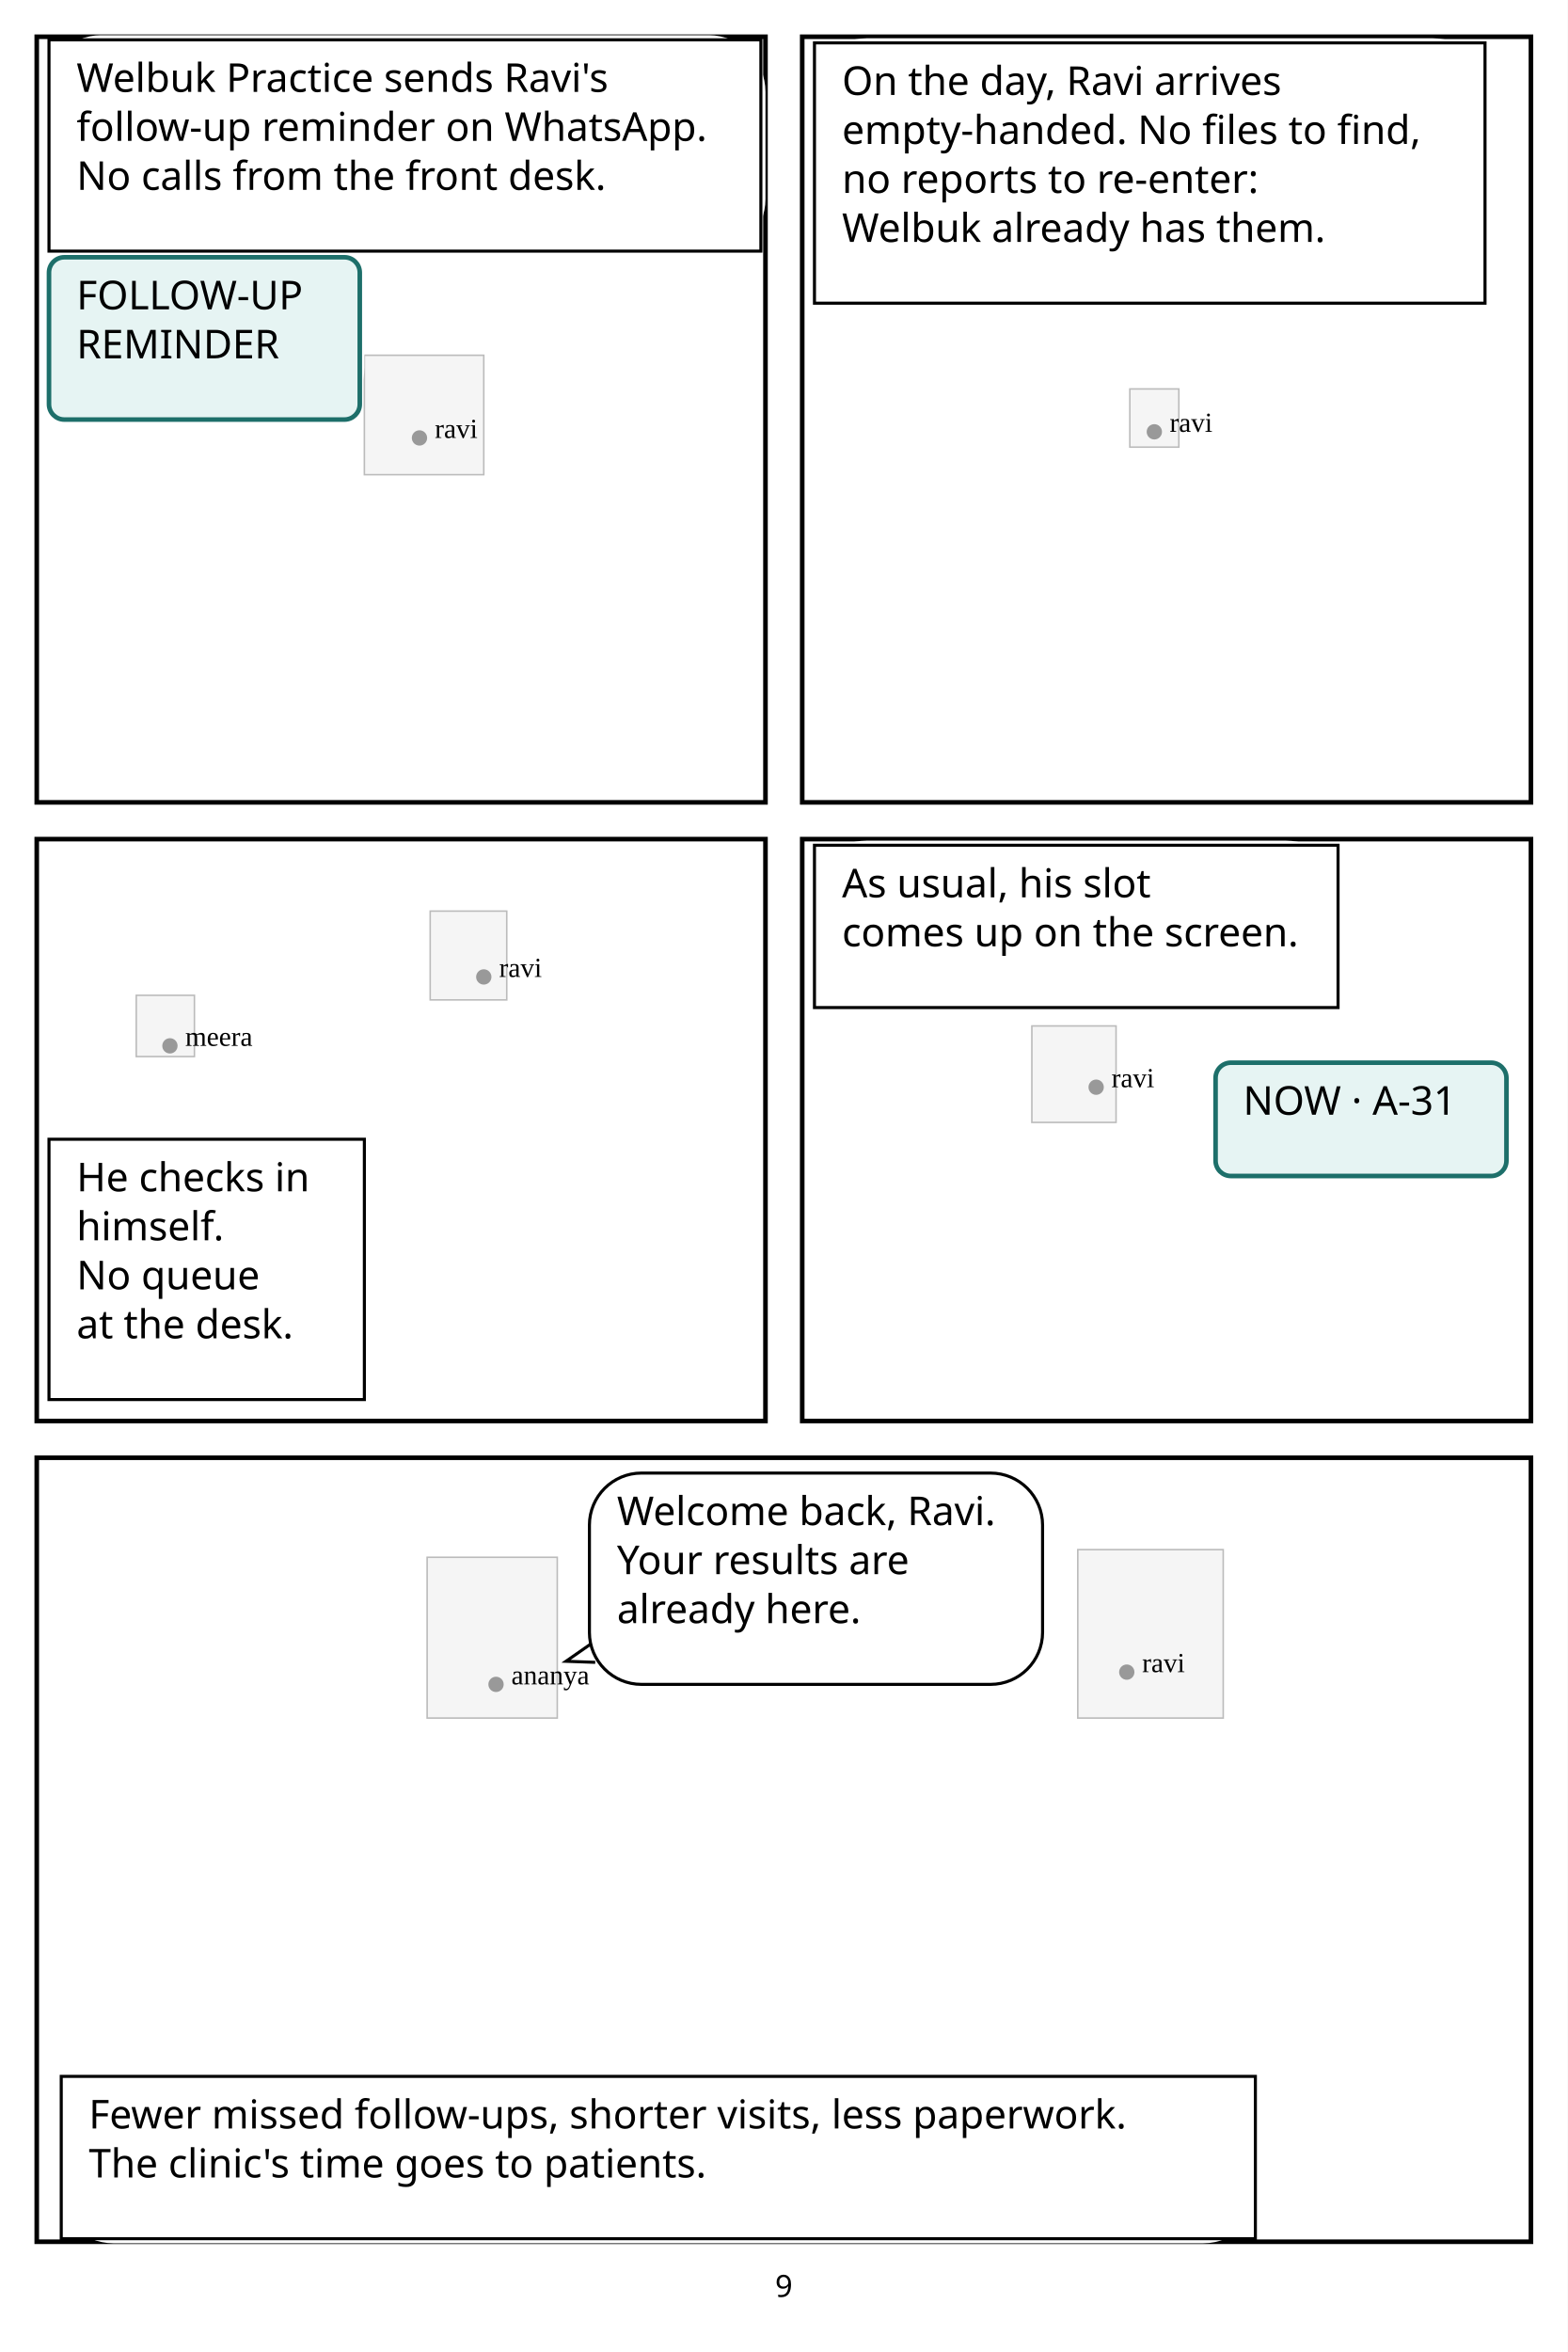
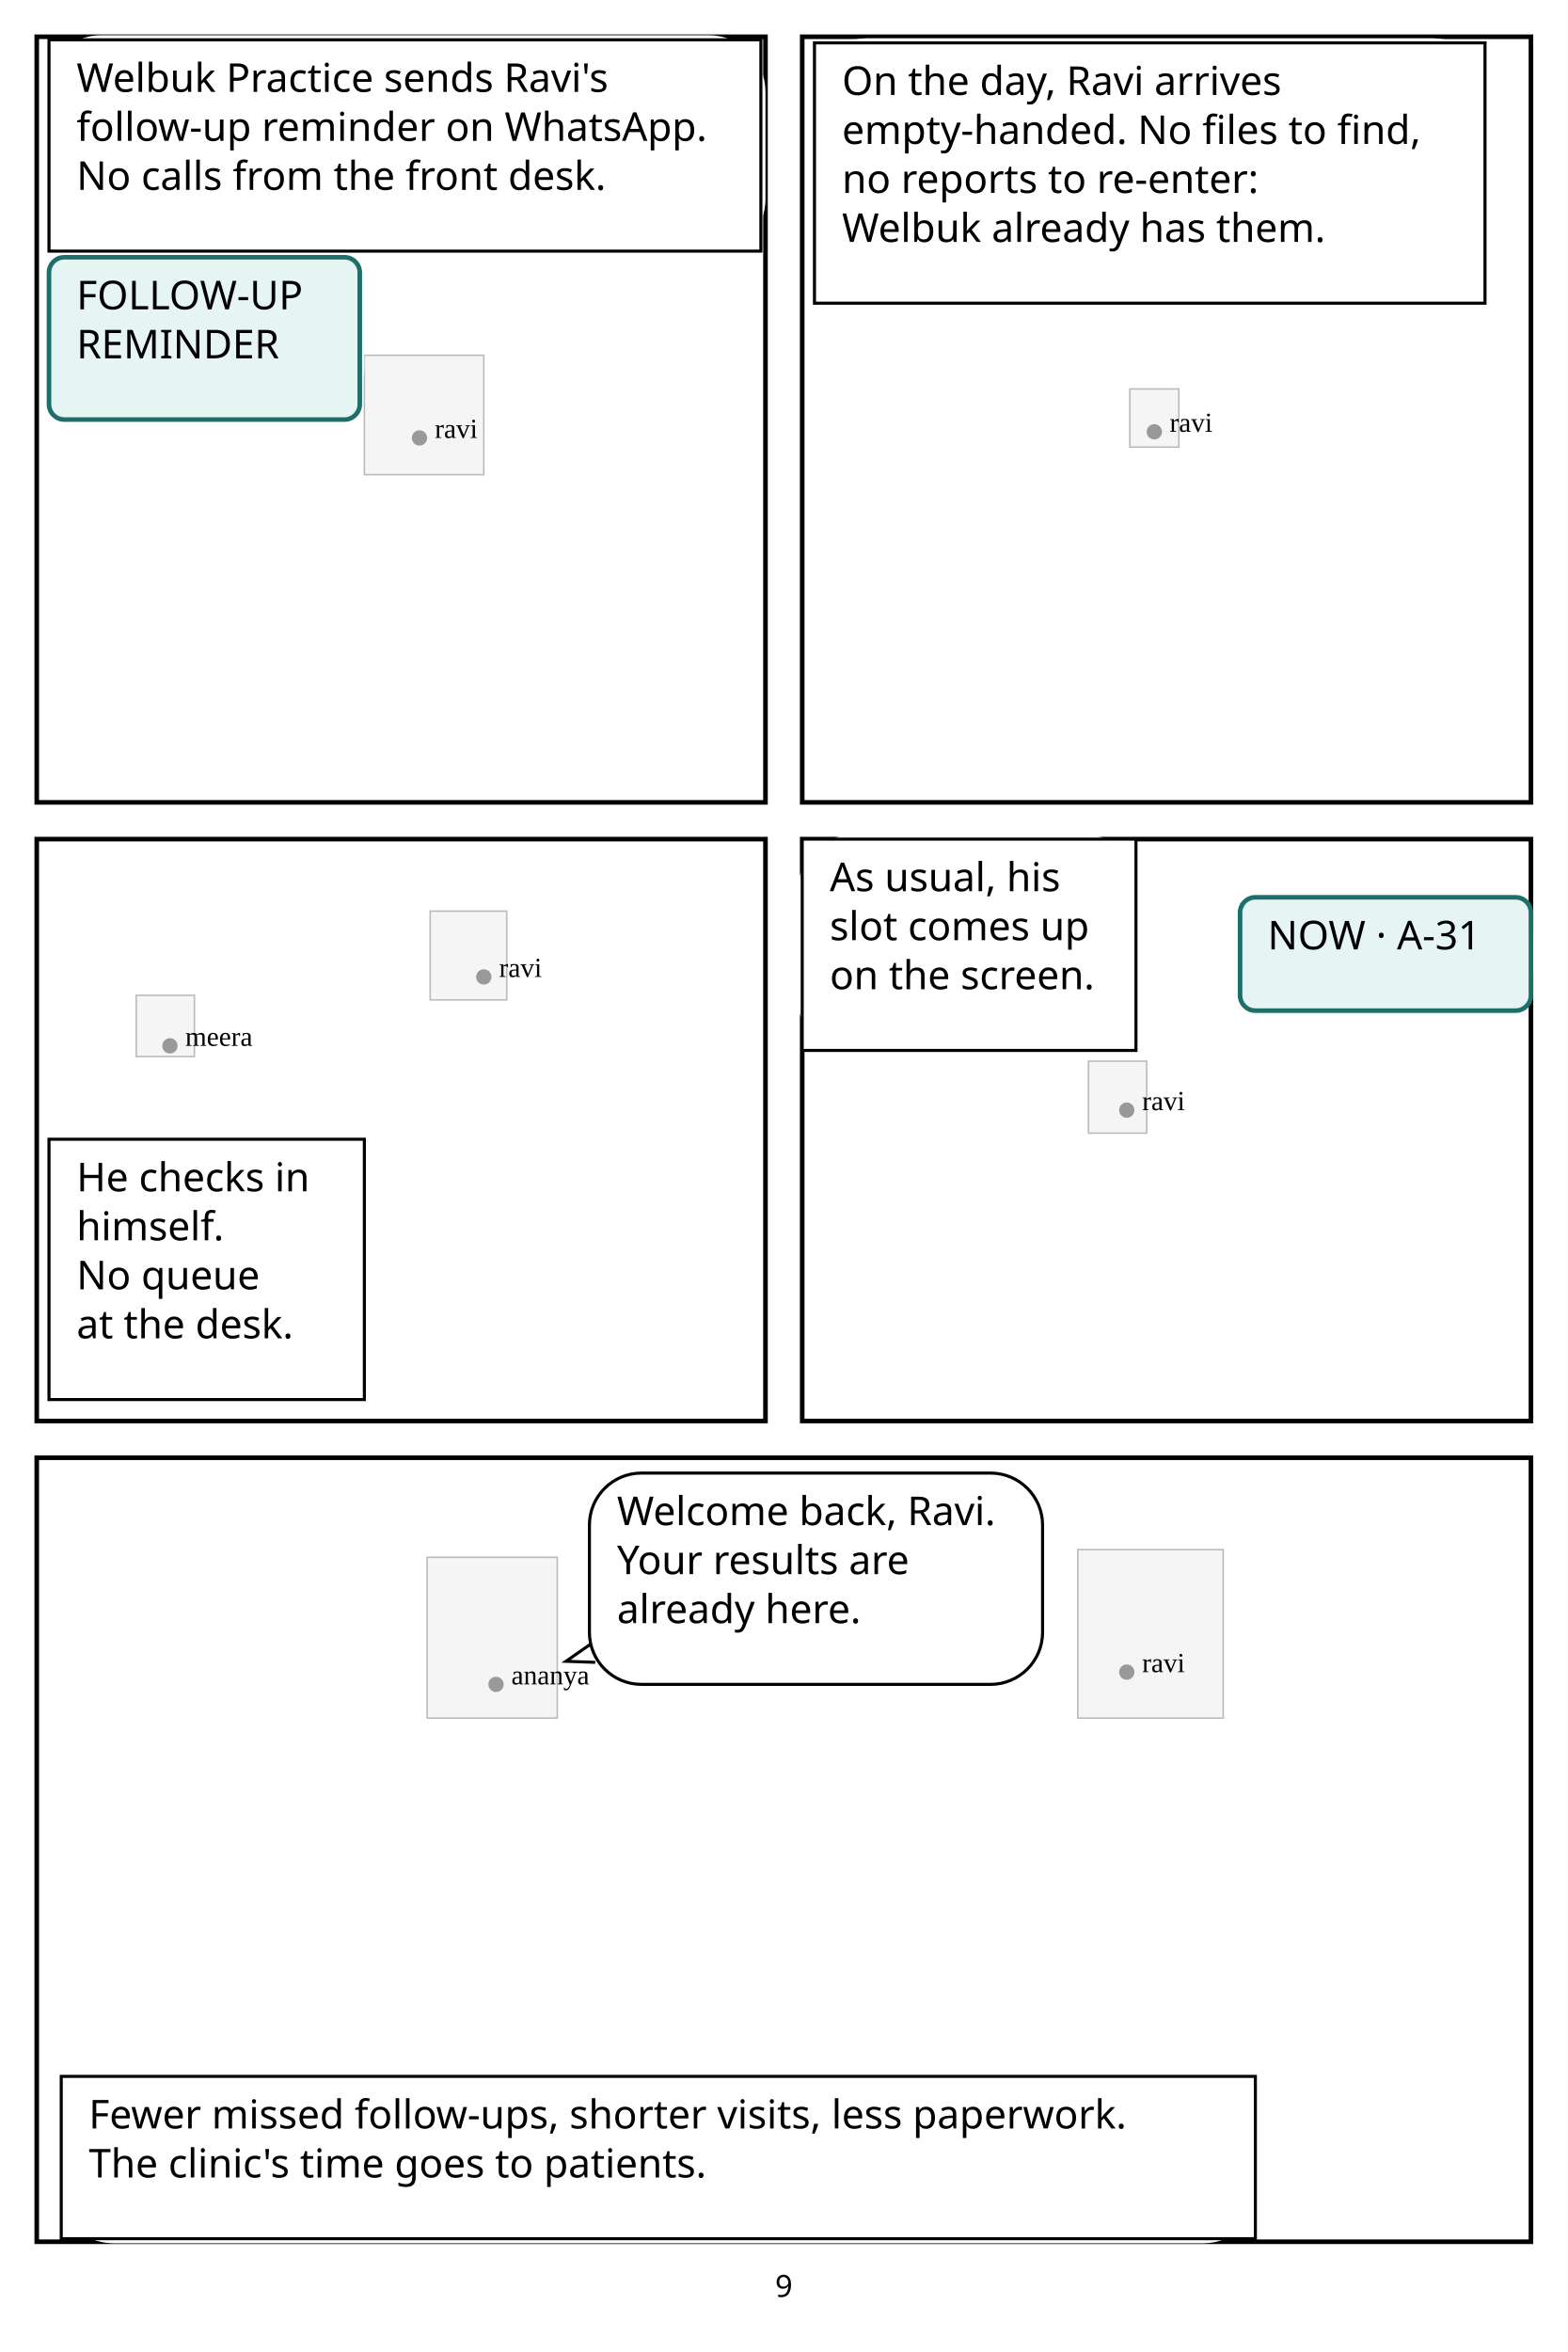
<svg xmlns="http://www.w3.org/2000/svg" width="1024" height="1536" viewBox="0 0 1024 1536">
  <rect width="1024" height="1536" fill="white" />
  <rect x="238" y="232" width="78" height="78" fill="#f5f5f5" stroke="#bbb" />
  <circle cx="274" cy="286" r="5" fill="#999" />
  <text x="284" y="286" font-size="18">ravi</text>
  <rect x="24" y="24" width="476" height="500" fill="none" stroke="black" stroke-width="3" />
  <rect x="32" y="26" width="465" height="138" rx="34" fill="white" stroke="white" stroke-width="6" />
  <rect x="32" y="168" width="203" height="106" rx="34" fill="white" stroke="white" stroke-width="6" />
  <rect x="32" y="26" width="465" height="138" fill="white" stroke="black" stroke-width="2" />
  <text x="50" y="60" font-family="Meiryo,MS Gothic,sans-serif" font-size="26" fill="black">Welbuk Practice sends Ravi's </text>
  <text x="50" y="92" font-family="Meiryo,MS Gothic,sans-serif" font-size="26" fill="black">follow-up reminder on WhatsApp. </text>
  <text x="50" y="124" font-family="Meiryo,MS Gothic,sans-serif" font-size="26" fill="black">No calls from the front desk.</text>
  <rect x="32" y="168" width="203" height="106" rx="10" fill="#e6f4f3" stroke="#1d6f6a" stroke-width="3" />
  <text x="50" y="202" font-family="Meiryo,MS Gothic,sans-serif" font-size="26" fill="black">FOLLOW-UP </text>
  <text x="50" y="234" font-family="Meiryo,MS Gothic,sans-serif" font-size="26" fill="black">REMINDER</text>
  <rect x="738" y="254" width="32" height="38" fill="#f5f5f5" stroke="#bbb" />
  <circle cx="754" cy="282" r="5" fill="#999" />
  <text x="764" y="282" font-size="18">ravi</text>
  <rect x="524" y="24" width="476" height="500" fill="none" stroke="black" stroke-width="3" />
  <rect x="532" y="28" width="438" height="170" rx="34" fill="white" stroke="white" stroke-width="6" />
  <rect x="532" y="28" width="438" height="170" fill="white" stroke="black" stroke-width="2" />
  <text x="550" y="62" font-family="Meiryo,MS Gothic,sans-serif" font-size="26" fill="black">On the day, Ravi arrives </text>
  <text x="550" y="94" font-family="Meiryo,MS Gothic,sans-serif" font-size="26" fill="black">empty-handed. No files to find, </text>
  <text x="550" y="126" font-family="Meiryo,MS Gothic,sans-serif" font-size="26" fill="black">no reports to re-enter: </text>
  <text x="550" y="158" font-family="Meiryo,MS Gothic,sans-serif" font-size="26" fill="black">Welbuk already has them.</text>
  <rect x="281" y="595" width="50" height="58" fill="#f5f5f5" stroke="#bbb" />
  <circle cx="316" cy="638" r="5" fill="#999" />
  <text x="326" y="638" font-size="18">ravi</text>
  <rect x="89" y="650" width="38" height="40" fill="#f5f5f5" stroke="#bbb" />
  <circle cx="111" cy="683" r="5" fill="#999" />
  <text x="121" y="683" font-size="18">meera</text>
  <rect x="24" y="548" width="476" height="380" fill="none" stroke="black" stroke-width="3" />
  <rect x="32" y="744" width="206" height="170" rx="34" fill="white" stroke="white" stroke-width="6" />
  <rect x="32" y="744" width="206" height="170" fill="white" stroke="black" stroke-width="2" />
  <text x="50" y="778" font-family="Meiryo,MS Gothic,sans-serif" font-size="26" fill="black">He checks in </text>
  <text x="50" y="810" font-family="Meiryo,MS Gothic,sans-serif" font-size="26" fill="black">himself. </text>
  <text x="50" y="842" font-family="Meiryo,MS Gothic,sans-serif" font-size="26" fill="black">No queue </text>
  <text x="50" y="874" font-family="Meiryo,MS Gothic,sans-serif" font-size="26" fill="black">at the desk.</text>
-   <rect x="674" y="670" width="55" height="63" fill="#f5f5f5" stroke="#bbb" />
-   <circle cx="716" cy="710" r="5" fill="#999" />
-   <text x="726" y="710" font-size="18">ravi</text>
+   <rect x="711" y="693" width="38" height="47" fill="#f5f5f5" stroke="#bbb" />
+   <circle cx="736" cy="725" r="5" fill="#999" />
+   <text x="746" y="725" font-size="18">ravi</text>
  <rect x="524" y="548" width="476" height="380" fill="none" stroke="black" stroke-width="3" />
-   <rect x="532" y="552" width="342" height="106" rx="34" fill="white" stroke="white" stroke-width="6" />
-   <rect x="794" y="694" width="190" height="74" rx="34" fill="white" stroke="white" stroke-width="6" />
-   <rect x="532" y="552" width="342" height="106" fill="white" stroke="black" stroke-width="2" />
-   <text x="550" y="586" font-family="Meiryo,MS Gothic,sans-serif" font-size="26" fill="black">As usual, his slot </text>
-   <text x="550" y="618" font-family="Meiryo,MS Gothic,sans-serif" font-size="26" fill="black">comes up on the screen.</text>
-   <rect x="794" y="694" width="190" height="74" rx="10" fill="#e6f4f3" stroke="#1d6f6a" stroke-width="3" />
-   <text x="812" y="728" font-family="Meiryo,MS Gothic,sans-serif" font-size="26" fill="black">NOW · A-31</text>
+   <rect x="524" y="548" width="218" height="138" rx="34" fill="white" stroke="white" stroke-width="6" />
+   <rect x="810" y="586" width="190" height="74" rx="34" fill="white" stroke="white" stroke-width="6" />
+   <rect x="524" y="548" width="218" height="138" fill="white" stroke="black" stroke-width="2" />
+   <text x="542" y="582" font-family="Meiryo,MS Gothic,sans-serif" font-size="26" fill="black">As usual, his </text>
+   <text x="542" y="614" font-family="Meiryo,MS Gothic,sans-serif" font-size="26" fill="black">slot comes up </text>
+   <text x="542" y="646" font-family="Meiryo,MS Gothic,sans-serif" font-size="26" fill="black">on the screen.</text>
+   <rect x="810" y="586" width="190" height="74" rx="10" fill="#e6f4f3" stroke="#1d6f6a" stroke-width="3" />
+   <text x="828" y="620" font-family="Meiryo,MS Gothic,sans-serif" font-size="26" fill="black">NOW · A-31</text>
  <rect x="279" y="1017" width="85" height="105" fill="#f5f5f5" stroke="#bbb" />
  <circle cx="324" cy="1100" r="5" fill="#999" />
  <text x="334" y="1100" font-size="18">ananya</text>
  <rect x="704" y="1012" width="95" height="110" fill="#f5f5f5" stroke="#bbb" />
  <circle cx="736" cy="1092" r="5" fill="#999" />
  <text x="746" y="1092" font-size="18">ravi</text>
  <rect x="24" y="952" width="976" height="512" fill="none" stroke="black" stroke-width="3" />
  <rect x="385" y="962" width="296" height="138" rx="34" fill="white" stroke="white" stroke-width="6" />
  <path d="M 388.798 1071.607 L 369.698 1084.913 L 388.798 1085.607 Z" fill="white" stroke="white" stroke-width="6" stroke-linejoin="round" />
  <rect x="40" y="1356" width="780" height="106" rx="34" fill="white" stroke="white" stroke-width="6" />
  <path data-speaker="ananya" d="M 388.798 1071.607 L 369.698 1084.913 L 388.798 1085.607" fill="white" stroke="black" stroke-width="2" />
  <rect x="385" y="962" width="296" height="138" rx="34" fill="white" stroke="black" stroke-width="2" />
  <text x="403" y="996" font-family="Meiryo,MS Gothic,sans-serif" font-size="26" fill="black">Welcome back, Ravi. </text>
  <text x="403" y="1028" font-family="Meiryo,MS Gothic,sans-serif" font-size="26" fill="black">Your results are </text>
  <text x="403" y="1060" font-family="Meiryo,MS Gothic,sans-serif" font-size="26" fill="black">already here.</text>
  <rect x="40" y="1356" width="780" height="106" fill="white" stroke="black" stroke-width="2" />
  <text x="58" y="1390" font-family="Meiryo,MS Gothic,sans-serif" font-size="26" fill="black">Fewer missed follow-ups, shorter visits, less paperwork. </text>
  <text x="58" y="1422" font-family="Meiryo,MS Gothic,sans-serif" font-size="26" fill="black">The clinic's time goes to patients.</text>
  <text x="512" y="1500" text-anchor="middle" font-family="sans-serif" font-size="20">9</text>
</svg>
